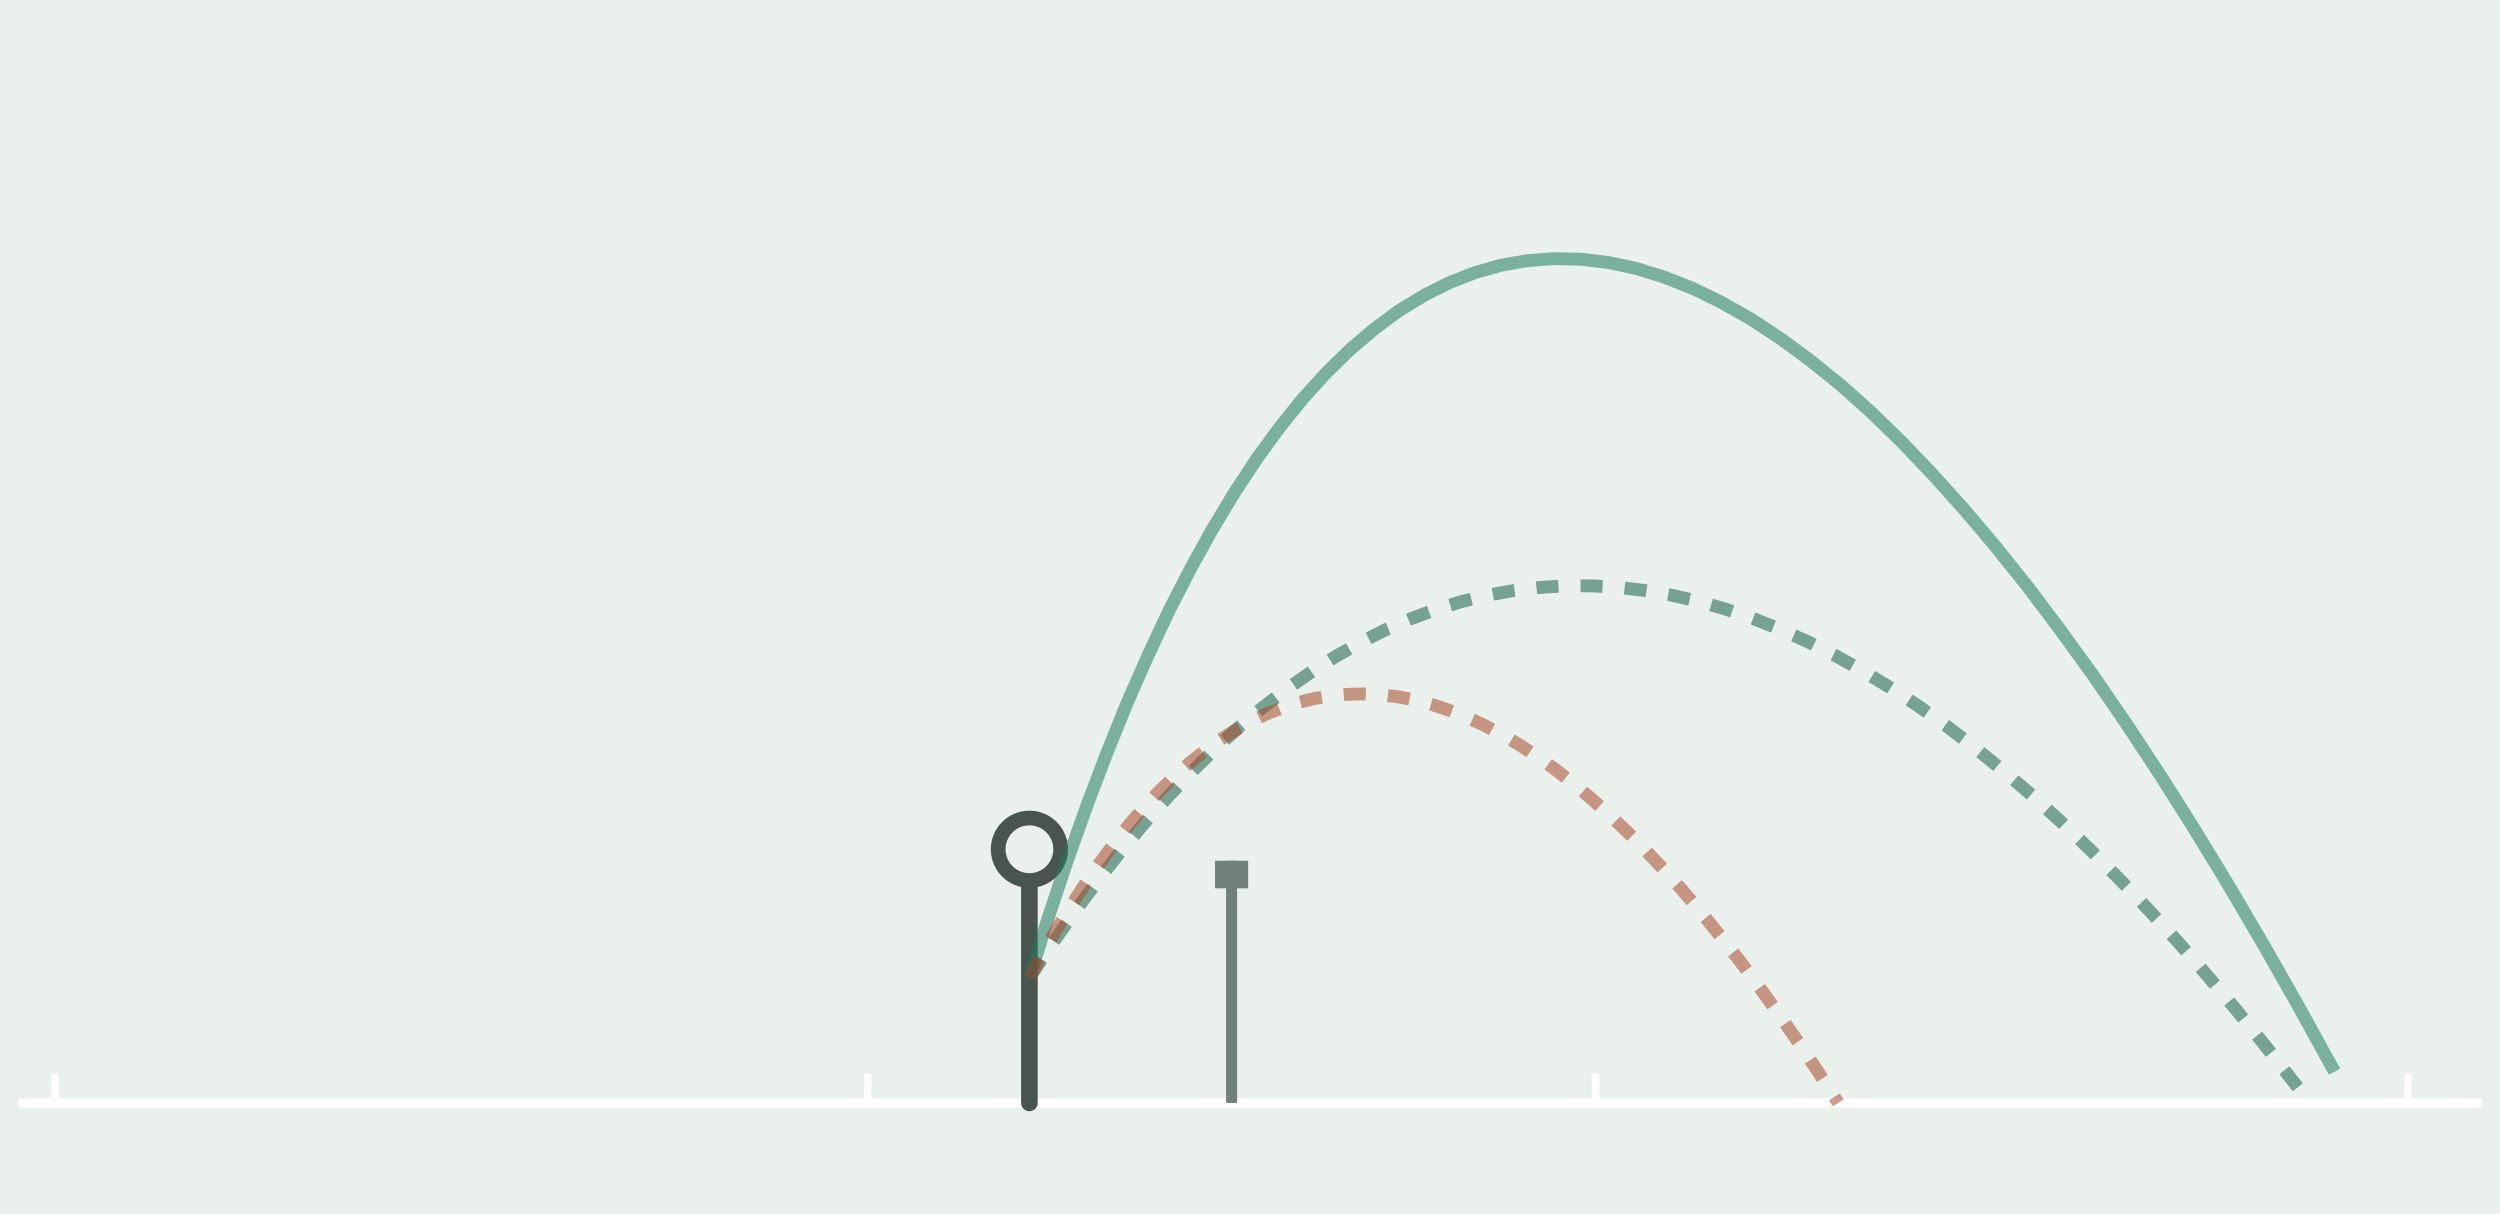
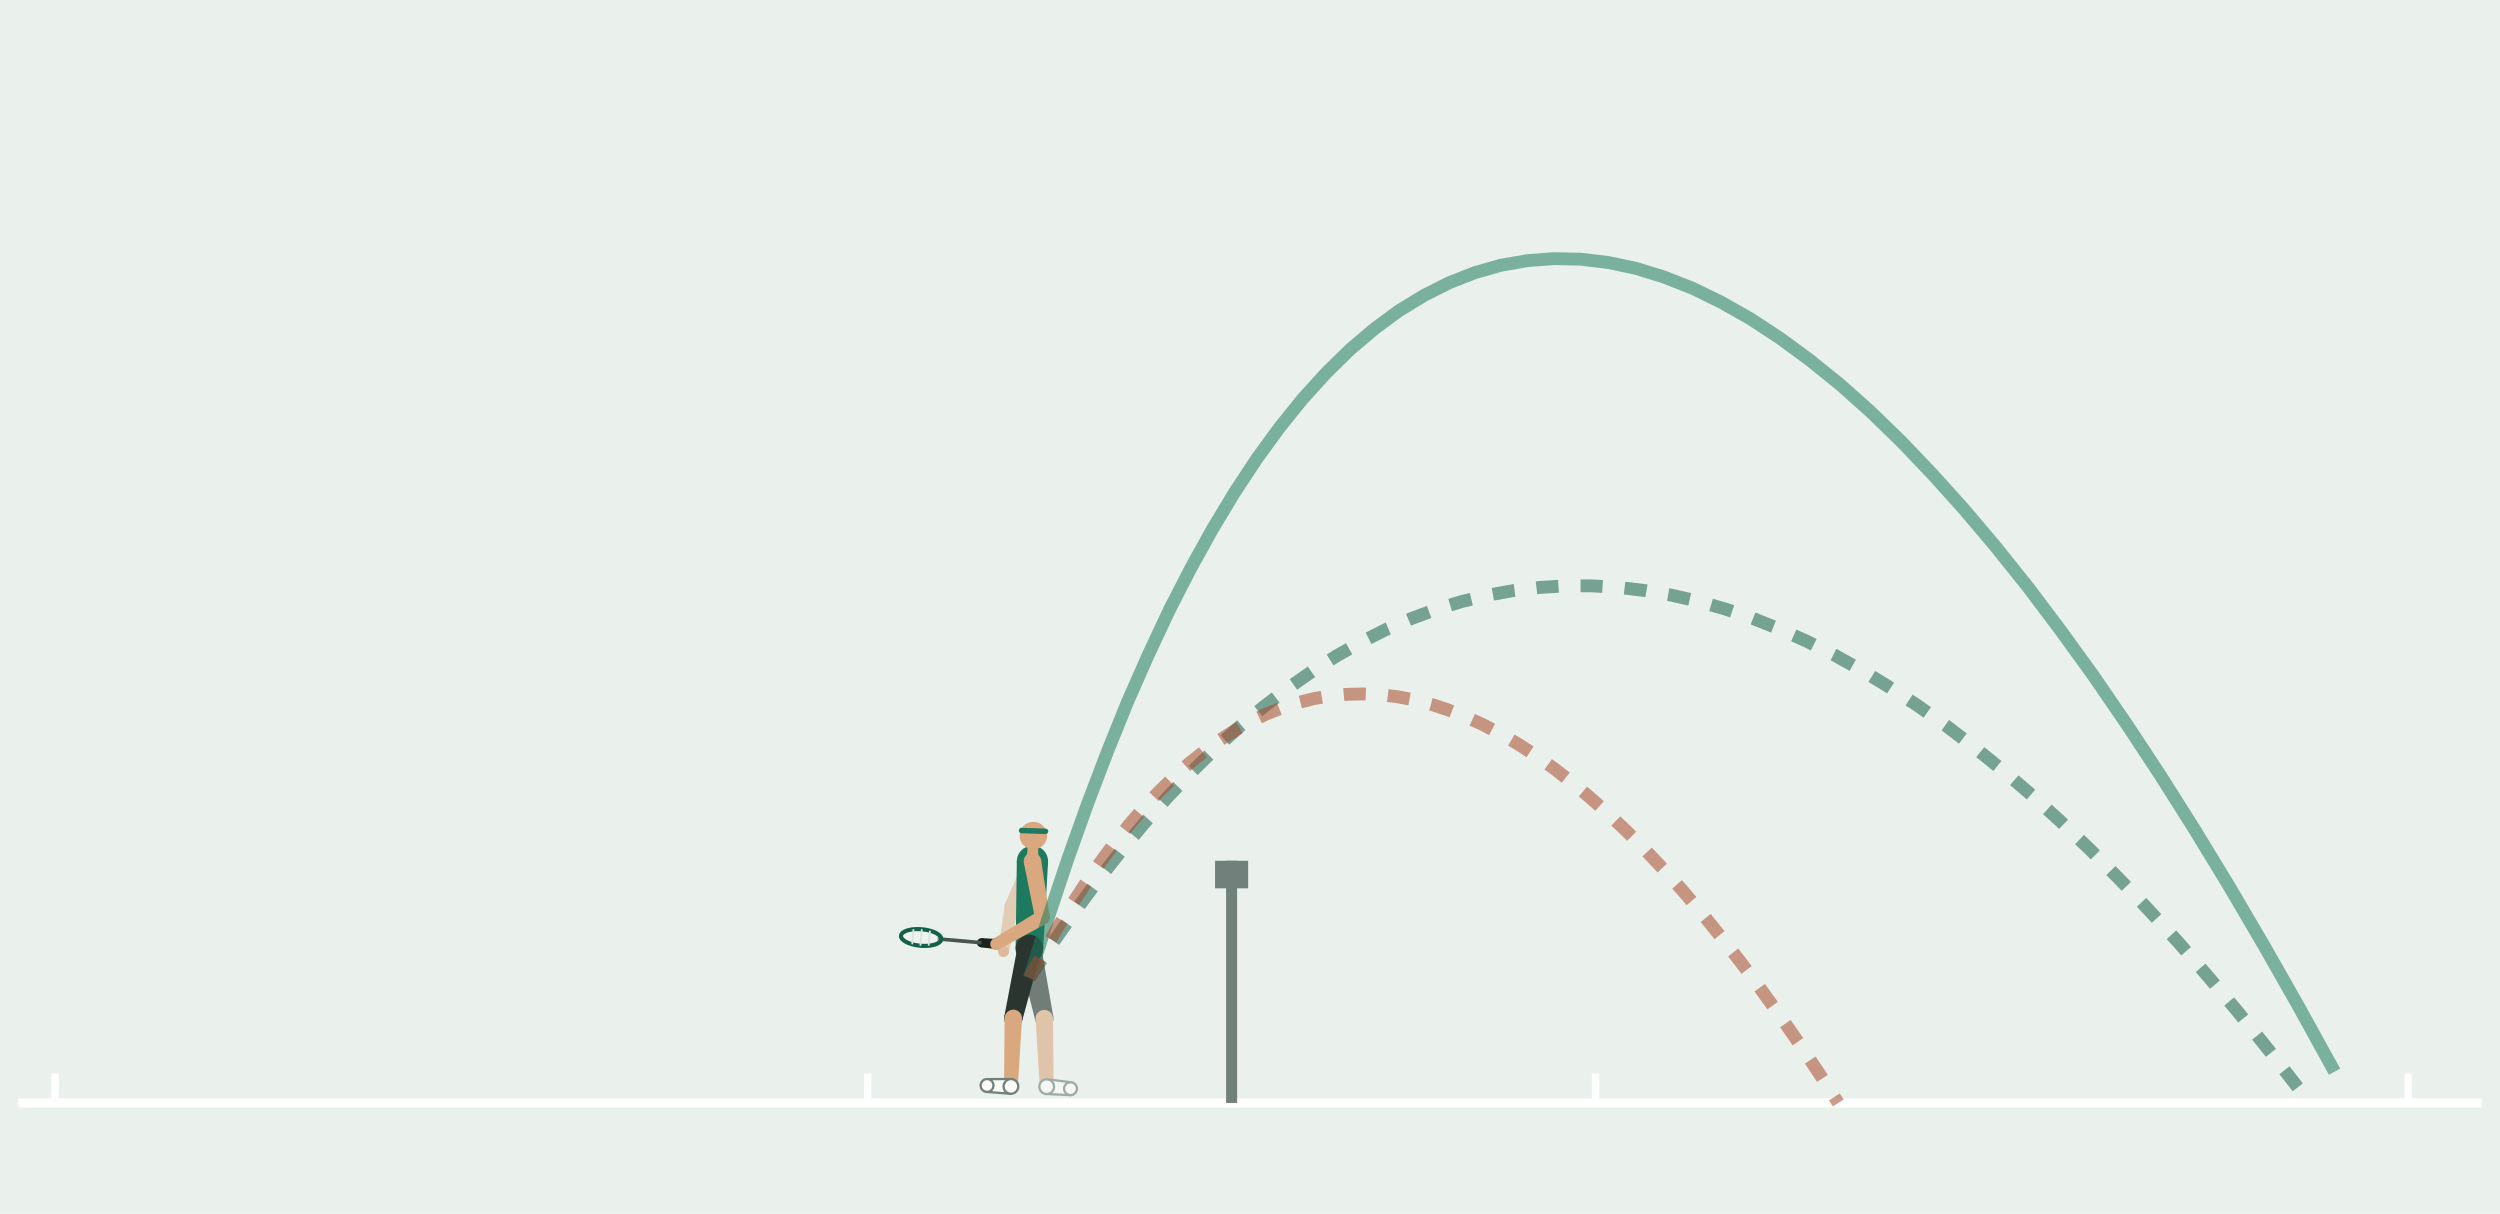
<svg xmlns="http://www.w3.org/2000/svg" viewBox="0 130 1360 660">
  <rect x="0" y="130" width="1360" height="660" fill="#EAF1EC" />
  <line x1="10" y1="730" x2="1350" y2="730" stroke="#FFFFFF" stroke-width="5" />
  <line x1="30" y1="730" x2="30" y2="714" stroke="#FFFFFF" stroke-width="4" />
  <line x1="472" y1="730" x2="472" y2="714" stroke="#FFFFFF" stroke-width="4" />
  <line x1="868" y1="730" x2="868" y2="714" stroke="#FFFFFF" stroke-width="4" />
  <line x1="1310" y1="730" x2="1310" y2="714" stroke="#FFFFFF" stroke-width="4" />
  <line x1="670" y1="730" x2="670" y2="598.25" stroke="#71807A" stroke-width="6" />
  <rect x="661" y="598.25" width="18" height="15" fill="#71807A" />
-   <line x1="560" y1="730" x2="560" y2="612" stroke="#48544D" stroke-width="9" stroke-linecap="round" />
-   <circle cx="560" cy="592" r="17" fill="none" stroke="#48544D" stroke-width="8" />
+   <g transform="translate(560,730) scale(0.5) translate(-330,-486)">
+     <g opacity=".5">
+       <polygon fill="#D9A87F" points="325.2,219.3 303.7,268.8 317.3,275.2 341.5,226.9" />
+       <circle r="9" fill="#D9A87F" cx="333.3" cy="223.1" />
+       <circle r="7.5" fill="#D9A87F" cx="310.5" cy="272" />
+       <polygon fill="#D9A87F" points="303.1,270.7 295.9,320.2 307.7,322.3 317.9,273.3" />
+       <circle r="7.5" fill="#D9A87F" cx="310.5" cy="272" />
+       <circle r="6" fill="#D9A87F" cx="301.8" cy="321.2" />
+     </g>
+     <g opacity=".62">
+       <polygon fill="#2A3530" points="317.3,320.7 336.4,396.4 356,392.2 342.7,315.3" />
+       <circle r="13" fill="#2A3530" cx="330" cy="318" />
+       <circle r="10" fill="#2A3530" cx="346.2" cy="394.3" />
+       <polygon fill="#D9A87F" points="336.7,394.6 341.3,468.5 356.3,468 355.7,394" />
+       <circle r="9.5" fill="#D9A87F" cx="346.2" cy="394.3" />
+       <circle r="7.5" fill="#D9A87F" cx="348.8" cy="468.3" />
+       <polygon fill="#FAFAF8" stroke="#71807A" stroke-width="2.5" points="348.1,476.2 374.1,477.5 375.3,463.5 349.5,460.3" />
+       <circle r="8" fill="#FAFAF8" stroke="#71807A" stroke-width="2.5" cx="348.8" cy="468.3" />
+       <circle r="7" fill="#FAFAF8" stroke="#71807A" stroke-width="2.5" cx="374.7" cy="470.5" />
+     </g>
+     <polygon fill="#1E7A5F" points="345,318.5 350.3,223.7 316.3,222.5 315,317.5" />
+     <circle r="15" fill="#1E7A5F" cx="330" cy="318" />
+     <circle r="17" fill="#1E7A5F" cx="333.3" cy="223.1" />
+     <circle r="15" fill="#2A3530" cx="330" cy="318" />
+     <polygon fill="#2A3530" points="317.3,315.1 302.7,391.8 322.2,396.3 342.7,320.9" />
+     <circle r="13" fill="#2A3530" cx="330" cy="318" />
+     <circle r="10" fill="#2A3530" cx="312.5" cy="394" />
+     <polygon fill="#D9A87F" points="303,393.7 302.4,467.7 317.4,468.2 321.9,394.3" />
+     <circle r="9.5" fill="#D9A87F" cx="312.5" cy="394" />
+     <circle r="7.5" fill="#D9A87F" cx="309.9" cy="468" />
+     <polygon fill="#FAFAF8" stroke="#71807A" stroke-width="2.5" points="310.2,460 284.1,460.1 283.6,474 309.6,476" />
+     <circle r="8" fill="#FAFAF8" stroke="#71807A" stroke-width="2.5" cx="309.9" cy="468" />
+     <circle r="7" fill="#FAFAF8" stroke="#71807A" stroke-width="2.5" cx="283.9" cy="467" />
+     <polygon fill="#D9A87F" points="339.8,223.3 339.3,195.2 329.3,194.9 326.8,222.8" />
+     <circle r="6.5" fill="#D9A87F" cx="333.3" cy="223.1" />
+     <circle r="5" fill="#D9A87F" cx="334.3" cy="195.1" />
+     <circle r="15" fill="#D9A87F" cx="334.3" cy="195.1" />
+     <line stroke="#1E7A5F" stroke-width="6" stroke-linecap="round" x1="347.5" y1="190.5" x2="321.5" y2="189.6" />
+     <polygon fill="#D9A87F" points="324,224.7 336.2,285.5 352,282.7 342.7,221.4" />
+     <circle r="9.5" fill="#D9A87F" cx="333.3" cy="223.1" />
+     <circle r="8" fill="#D9A87F" cx="344.1" cy="284.1" />
+     <polygon fill="#D9A87F" points="340.1,277.2 290.6,307.5 297.1,318.7 348.1,291" />
+     <circle r="8" fill="#D9A87F" cx="344.1" cy="284.1" />
+     <circle r="6.5" fill="#D9A87F" cx="293.9" cy="313.1" />
+     <polygon fill="#1A231E" points="294.3,307.6 278.3,306.7 277.5,316.7 293.4,318.6" />
+     <circle r="5.5" fill="#1A231E" cx="293.9" cy="313.1" />
+     <circle r="5" fill="#1A231E" cx="277.9" cy="311.7" />
+     <line stroke="#48544D" stroke-width="4" stroke-linecap="butt" x1="277.9" y1="311.7" x2="230.1" y2="307.5" />
+     <ellipse cx="212.2" cy="306" rx="9" ry="22" fill="#F6F8F6" fill-opacity=".3" stroke="#14614A" stroke-width="4.5" transform="rotate(-85 212.2 306)" />
+     <line stroke="#DCE3DE" stroke-width="2" stroke-linecap="butt" x1="221.8" y1="298.6" x2="220.4" y2="314.9" />
+     <line stroke="#DCE3DE" stroke-width="2" stroke-linecap="butt" x1="212.9" y1="297" x2="211.4" y2="314.9" />
+     <line stroke="#DCE3DE" stroke-width="2" stroke-linecap="butt" x1="203.9" y1="297" x2="202.5" y2="313.4" />
+     <circle r="6.5" fill="#D9A87F" cx="293.9" cy="313.1" />
+     <circle r="6" fill="#D9A87F" opacity=".5" cx="301.8" cy="321.2" />
+   </g>
  <path id="p0" d="M 560 662 L 570.3 629.1 L 580.8 597.6 L 591.5 567.6 L 602.4 539 L 613.4 511.8 L 624.7 486.2 L 636.1 461.9 L 647.8 439.1 L 659.6 417.8 L 671.6 397.9 L 683.8 379.4 L 696.2 362.4 L 708.8 346.8 L 721.6 332.7 L 734.6 320 L 747.8 308.8 L 761.1 299 L 774.7 290.7 L 788.4 283.8 L 802.4 278.3 L 816.5 274.3 L 830.8 271.8 L 845.3 270.7 L 860 271 L 874.9 272.8 L 890 276 L 905.2 280.7 L 920.7 286.8 L 936.3 294.4 L 952.2 303.4 L 968.2 313.9 L 984.4 325.8 L 1000.9 339.1 L 1017.5 353.9 L 1034.3 370.2 L 1051.2 387.9 L 1068.4 407 L 1085.8 427.6 L 1103.4 449.6 L 1121.1 473.1 L 1139.1 498 L 1157.2 524.4 L 1175.5 552.2 L 1194 581.5 L 1212.7 612.2 L 1231.6 644.4 L 1250.7 678 L 1270 713" fill="none" stroke="#1E7A5F" stroke-width="7" opacity=".55" />
  <circle r="12" fill="#1E7A5F" opacity="0">
    <animate attributeName="opacity" values="0;1;.5;.5" keyTimes="0;0;0.268;1" dur="5.6s" repeatCount="indefinite" calcMode="discrete" />
    <animateMotion dur="5.6s" repeatCount="indefinite" calcMode="linear" keyPoints="0;0;1;1" keyTimes="0;0;0.268;1">
      <mpath href="#p0" />
    </animateMotion>
  </circle>
  <path id="p1850" d="M 560 662 L 572.3 643.5 L 584.8 625.8 L 597.3 608.9 L 609.9 592.9 L 622.5 577.8 L 635.3 563.5 L 648.2 550 L 661.1 537.3 L 674.1 525.5 L 687.3 514.6 L 700.5 504.5 L 713.8 495.2 L 727.1 486.8 L 740.6 479.2 L 754.1 472.4 L 767.8 466.5 L 781.5 461.4 L 795.3 457.2 L 809.2 453.8 L 823.2 451.3 L 837.3 449.6 L 851.4 448.7 L 865.7 448.7 L 880 449.5 L 894.4 451.2 L 908.9 453.7 L 923.5 457 L 938.2 461.2 L 953 466.2 L 967.8 472.1 L 982.8 478.8 L 997.8 486.3 L 1012.9 494.7 L 1028.1 504 L 1043.4 514 L 1058.8 524.9 L 1074.2 536.7 L 1089.8 549.3 L 1105.4 562.7 L 1121.1 577 L 1136.9 592.1 L 1152.8 608.1 L 1168.8 624.9 L 1184.9 642.5 L 1201 661 L 1217.3 680.3 L 1233.6 700.5 L 1250 721.5" fill="none" stroke="#14614A" stroke-width="7" opacity=".55" stroke-dasharray="12 12" />
  <circle r="12" fill="#14614A" opacity="0">
    <animate attributeName="opacity" values="0;1;.5;.5" keyTimes="0;0.33;0.491;1" dur="5.6s" repeatCount="indefinite" calcMode="discrete" />
    <animateMotion dur="5.6s" repeatCount="indefinite" calcMode="linear" keyPoints="0;0;1;1" keyTimes="0;0.33;0.491;1">
      <mpath href="#p1850" />
    </animateMotion>
  </circle>
  <path id="p3100" d="M 560 662 L 567.5 648.2 L 575.1 635 L 582.8 622.4 L 590.6 610.5 L 598.4 599.3 L 606.2 588.7 L 614.2 578.7 L 622.2 569.4 L 630.3 560.8 L 638.5 552.8 L 646.7 545.4 L 655 538.8 L 663.4 532.7 L 671.8 527.3 L 680.3 522.5 L 688.9 518.4 L 697.5 515 L 706.2 512.2 L 715 510 L 723.9 508.5 L 732.8 507.7 L 741.8 507.5 L 750.9 507.9 L 760 509 L 769.2 510.7 L 778.5 513.1 L 787.8 516.2 L 797.2 519.9 L 806.7 524.2 L 816.2 529.2 L 825.9 534.8 L 835.6 541.1 L 845.3 548 L 855.1 555.6 L 865 563.9 L 875 572.8 L 885 582.3 L 895.1 592.5 L 905.3 603.3 L 915.6 614.8 L 925.9 626.9 L 936.2 639.7 L 946.7 653.1 L 957.2 667.2 L 967.8 681.9 L 978.5 697.3 L 989.2 713.3 L 1000 730" fill="none" stroke="#A8482C" stroke-width="7" opacity=".55" stroke-dasharray="12 12" />
  <circle r="12" fill="#A8482C" opacity="0">
    <animate attributeName="opacity" values="0;1;.5;.5" keyTimes="0;0.554;0.714;1" dur="5.6s" repeatCount="indefinite" calcMode="discrete" />
    <animateMotion dur="5.6s" repeatCount="indefinite" calcMode="linear" keyPoints="0;0;1;1" keyTimes="0;0.554;0.714;1">
      <mpath href="#p3100" />
    </animateMotion>
  </circle>
</svg>
